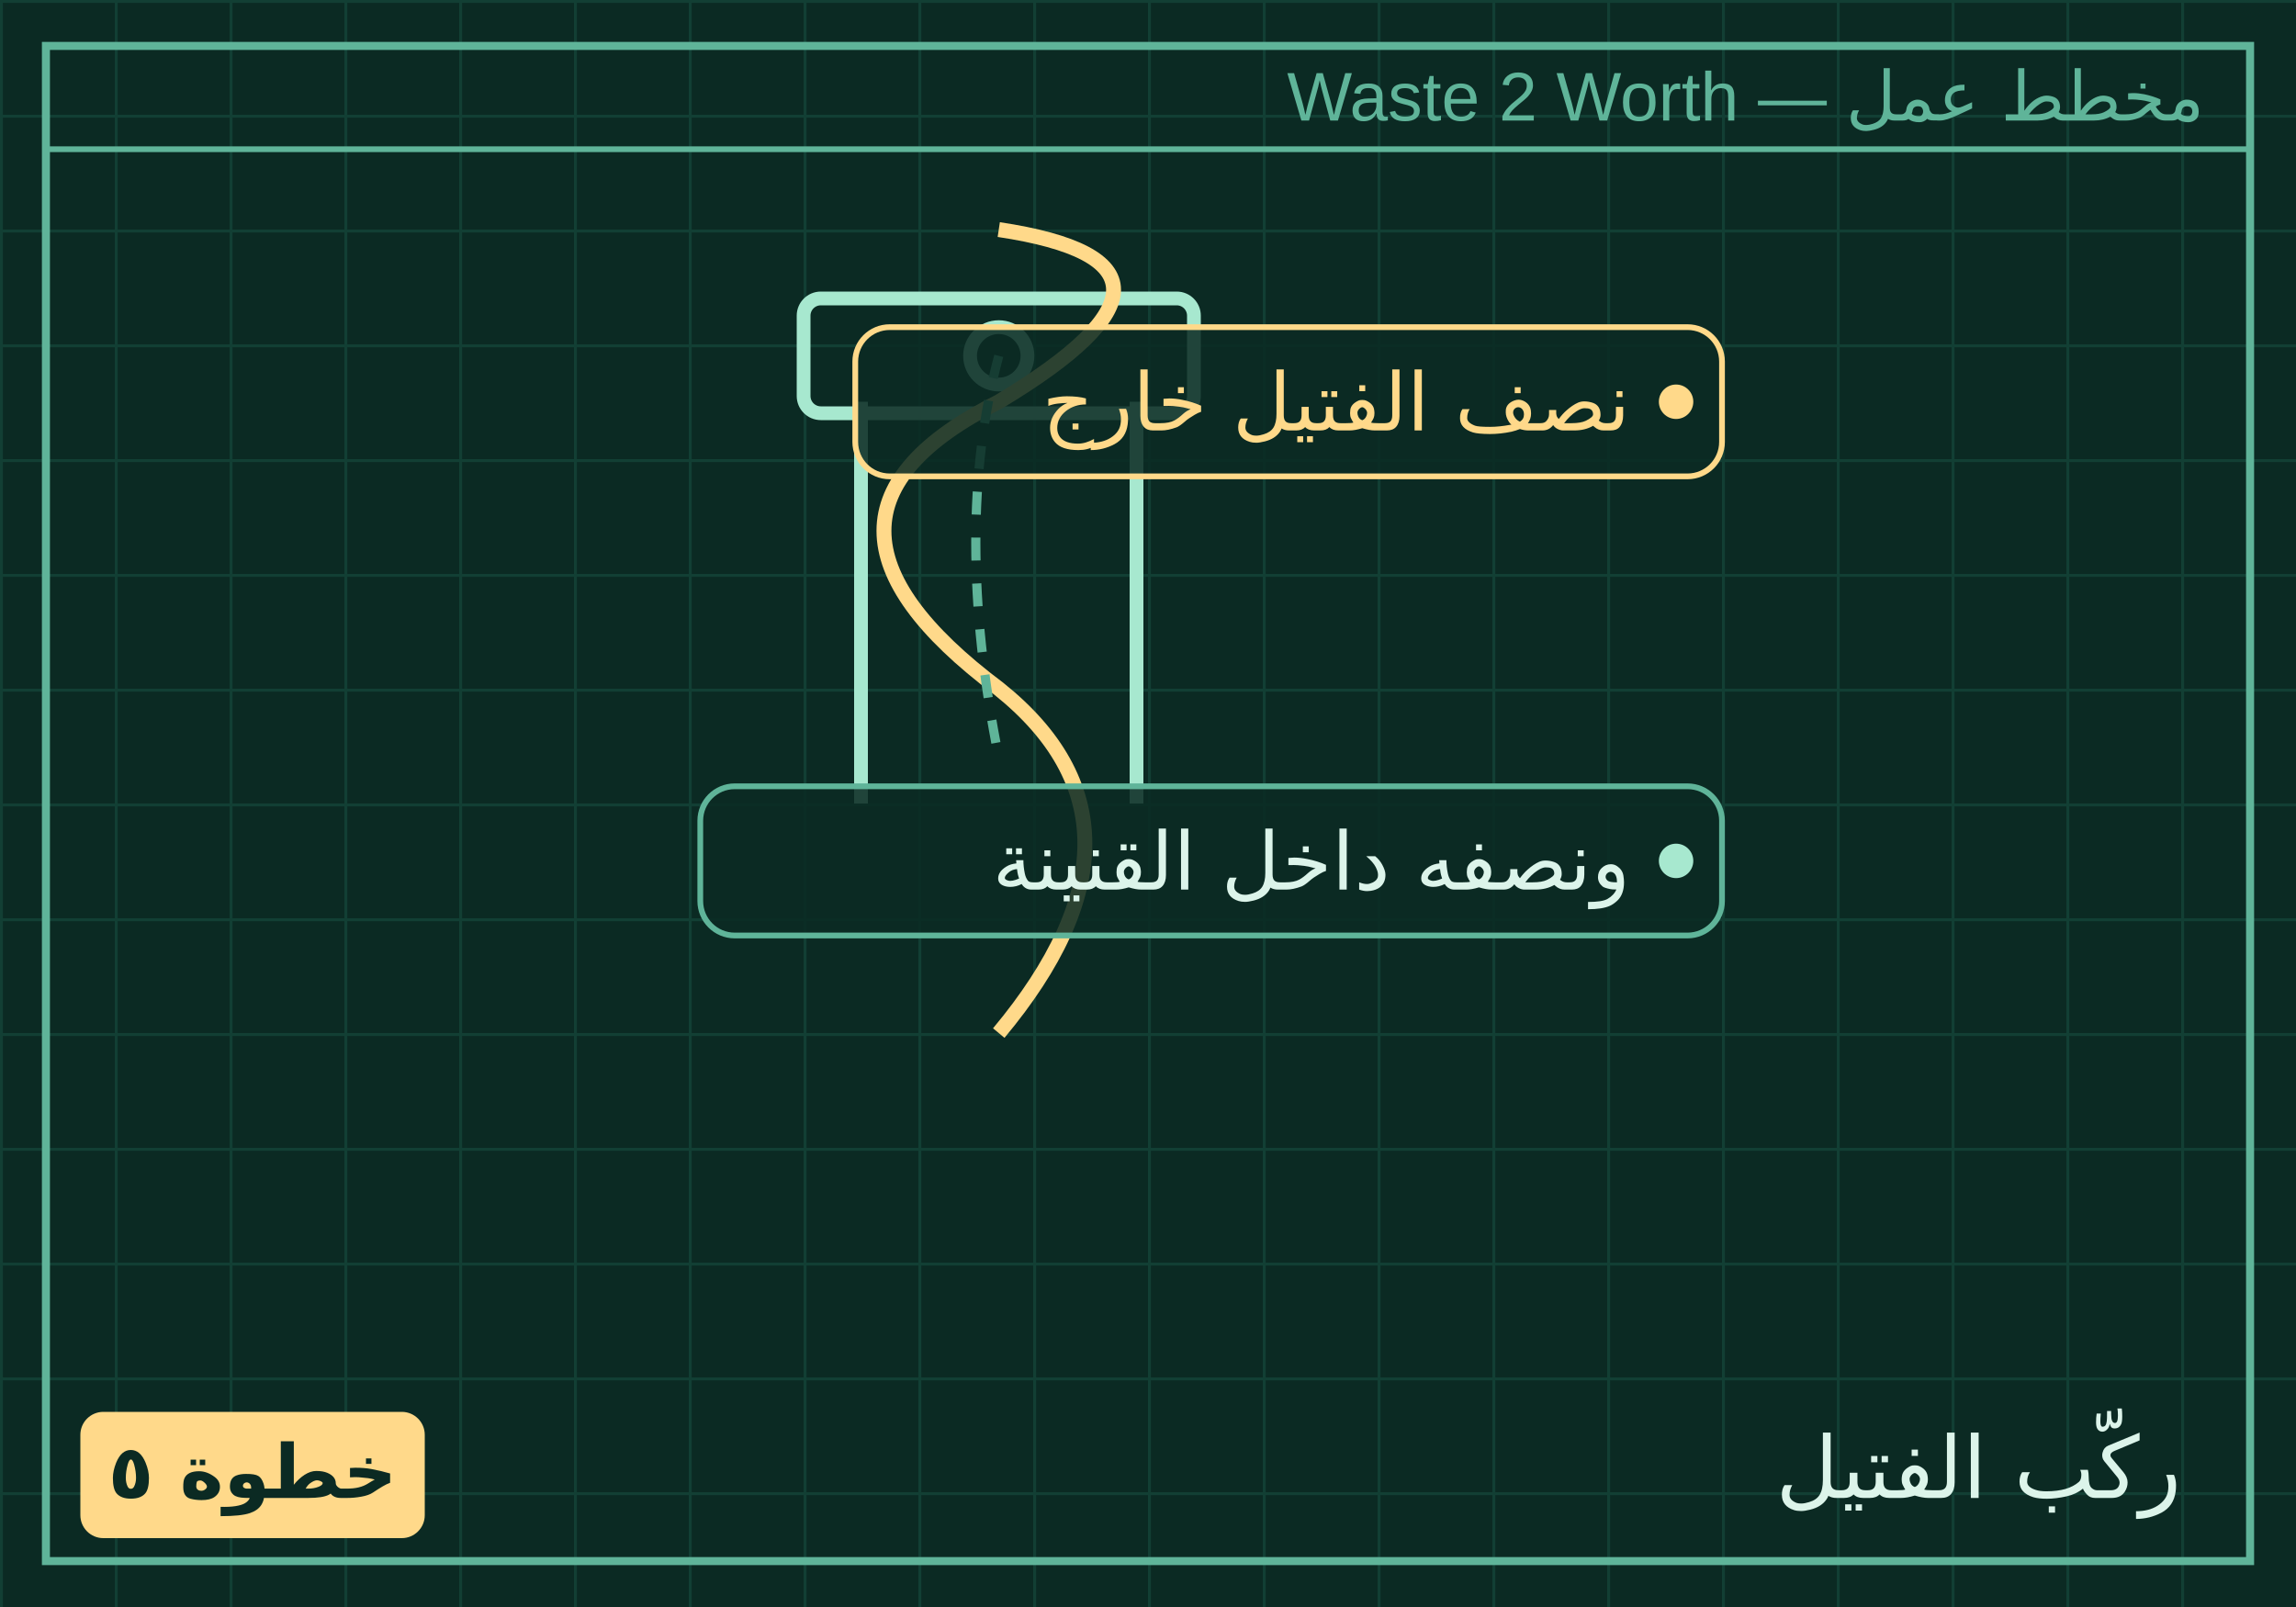
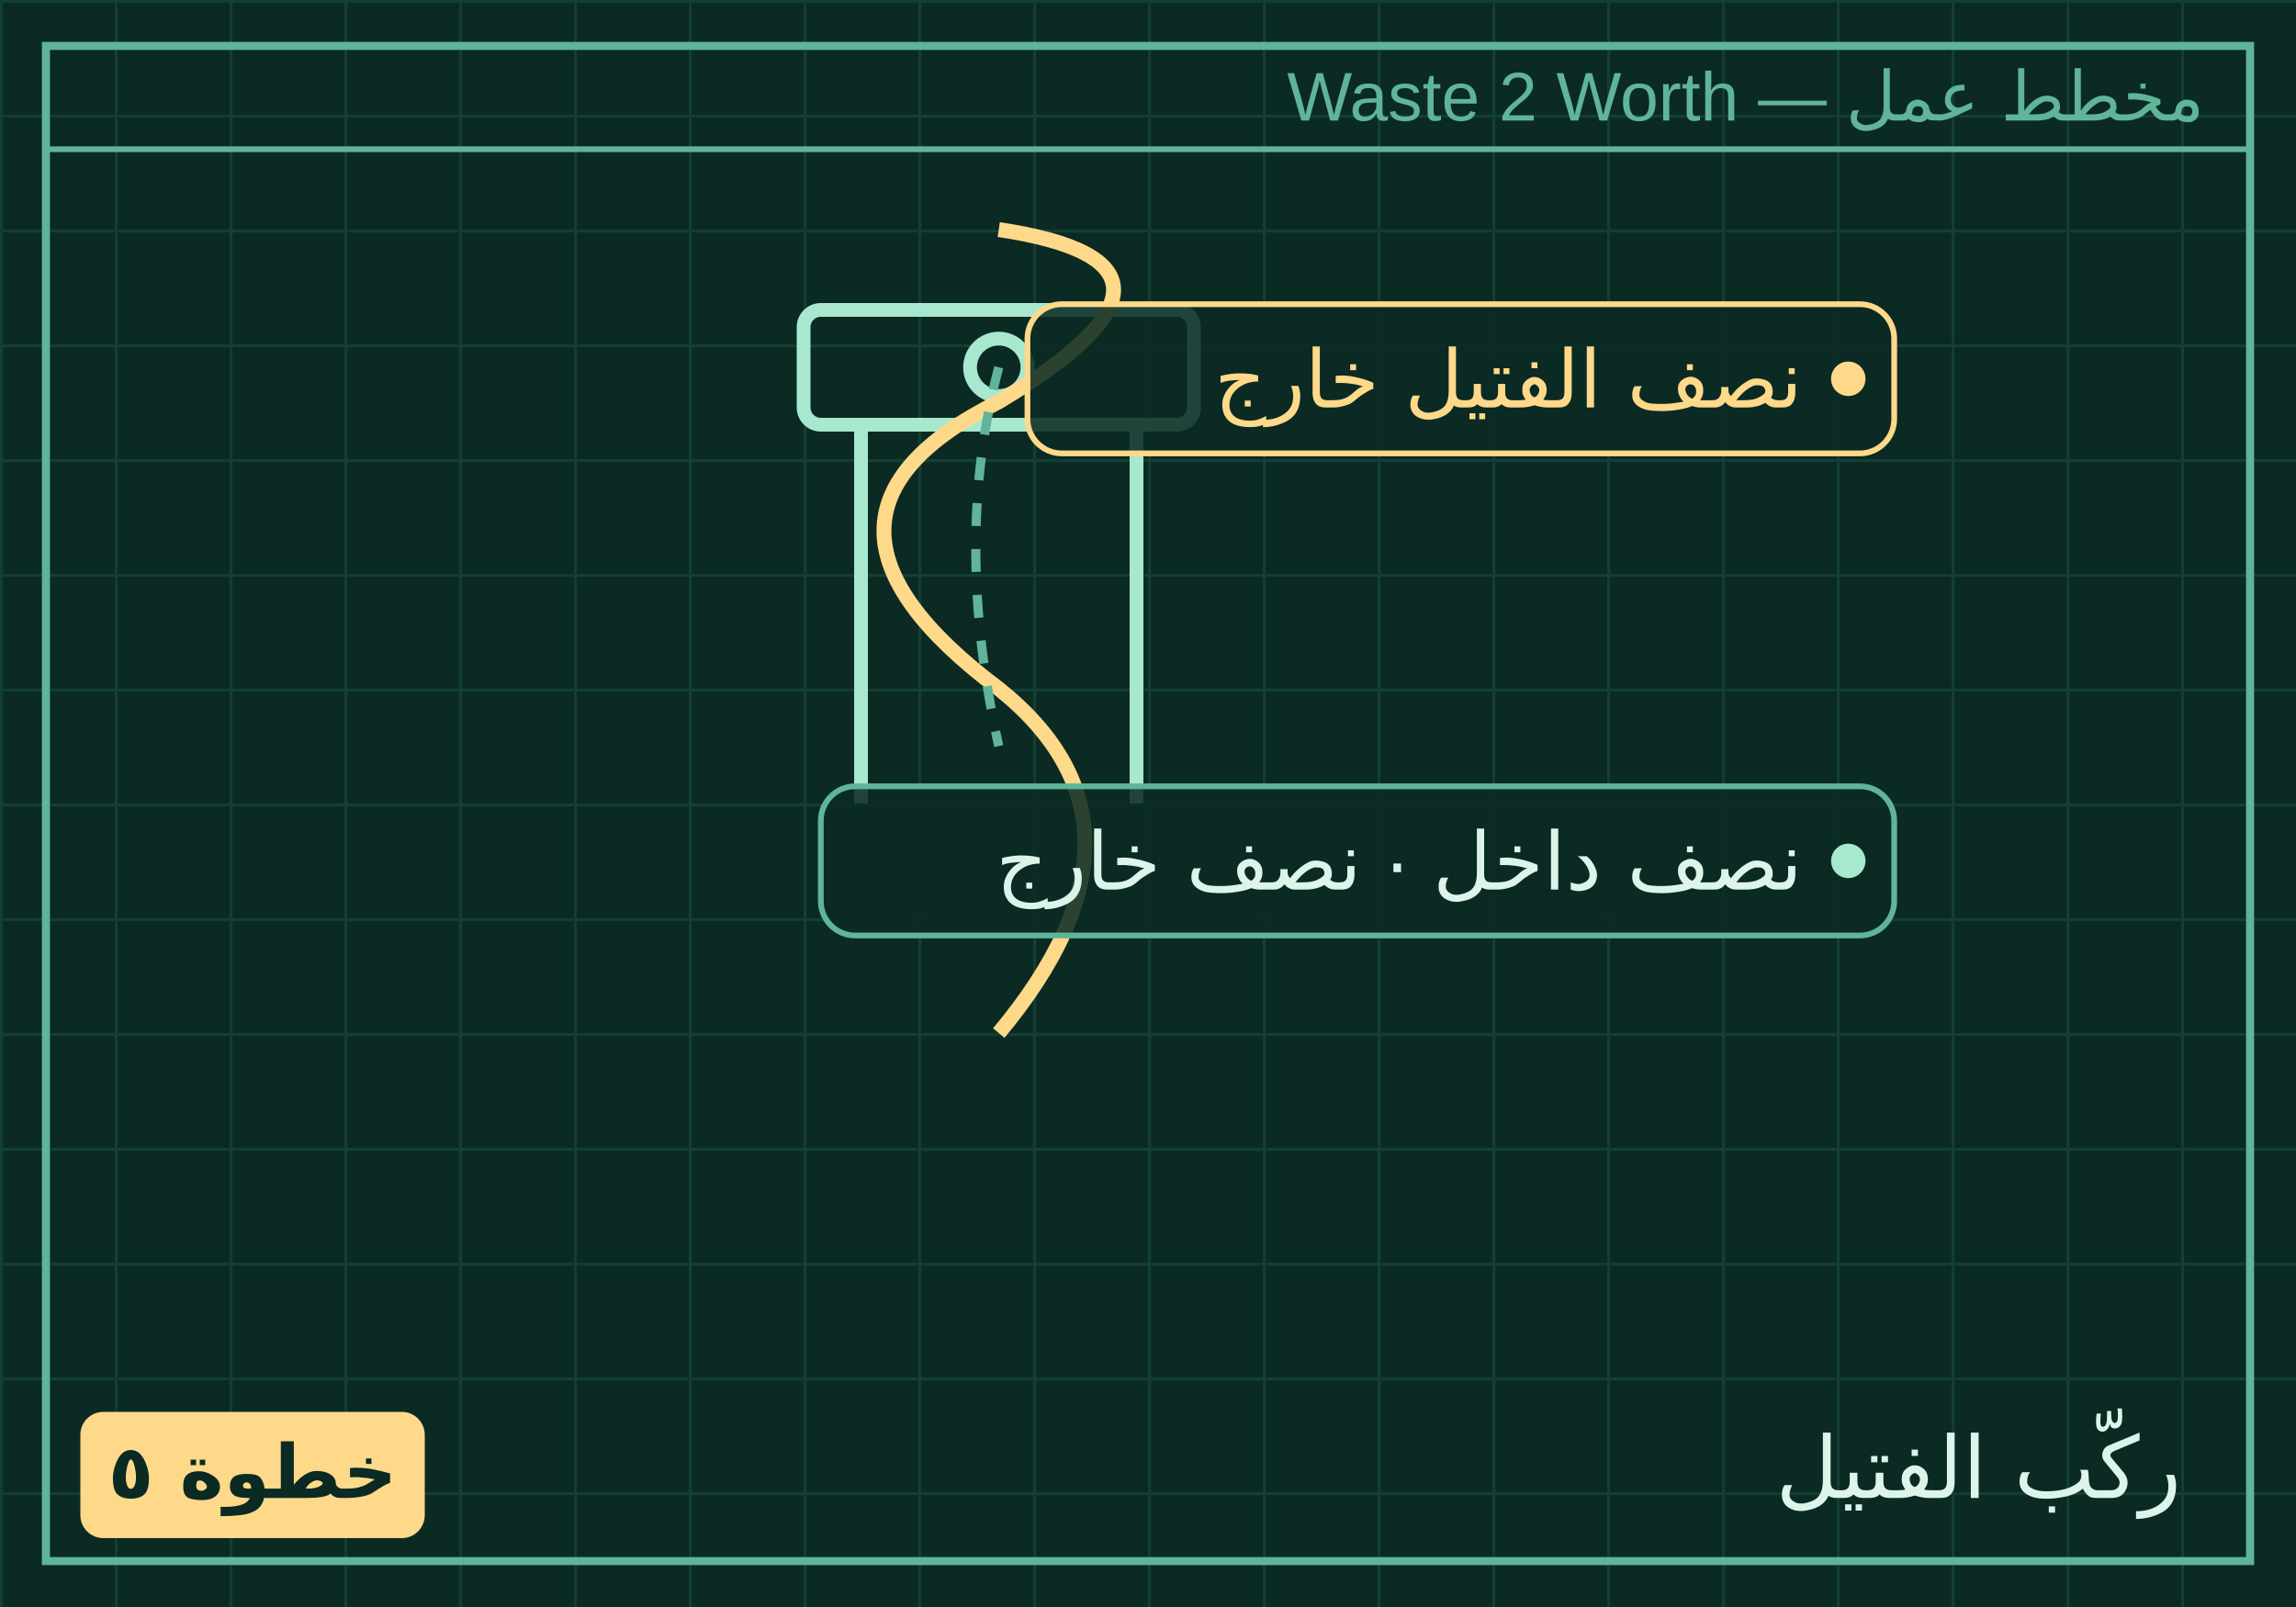
<svg xmlns="http://www.w3.org/2000/svg" width="400" height="280" viewBox="0 0 400 280">
  <defs>
    <marker id="ah" viewBox="0 0 10 10" refX="8" refY="5" markerWidth="7" markerHeight="7" orient="auto-start-reverse">
      <path d="M0 0L10 5L0 10z" fill="#a7e8cf" />
    </marker>
    <marker id="ahh" viewBox="0 0 10 10" refX="8" refY="5" markerWidth="7" markerHeight="7" orient="auto-start-reverse">
      <path d="M0 0L10 5L0 10z" fill="#ffd98a" />
    </marker>
    <pattern id="grid" width="20" height="20" patternUnits="userSpaceOnUse">
      <path d="M20 0H0V20" fill="none" stroke="#123f34" stroke-width="1" />
    </pattern>
    <pattern id="soil" width="9" height="9" patternUnits="userSpaceOnUse">
      <circle cx="2" cy="2" r="1.1" fill="#5fb499" />
      <circle cx="6.5" cy="6" r="1.1" fill="#5fb499" />
    </pattern>
    <pattern id="water" width="10" height="10" patternUnits="userSpaceOnUse" patternTransform="rotate(35)">
      <line x1="0" y1="0" x2="0" y2="10" stroke="#5fb499" stroke-width="1" />
    </pattern>
  </defs>
  <rect width="400" height="280" fill="#0b2a23" />
  <rect width="400" height="280" fill="url(#grid)" />
  <rect x="8" y="8" width="384" height="264" fill="none" stroke="#5fb499" stroke-width="1.4" />
  <rect x="8" y="8" width="384" height="18" fill="none" stroke="#5fb499" stroke-width="1" />
  <text x="384" y="21" font-family="'Segoe UI',Tahoma,Arial,sans-serif" font-size="12" fill="#5fb499" text-anchor="start" direction="rtl">مخطط عمل — Waste 2 Worth</text>
  <g fill="none" stroke="#a7e8cf" stroke-width="2.4">
-     <path d="M150 70v70M198 70v70" />
-     <rect x="140" y="52" width="68" height="20" rx="3" />
-     <circle cx="174" cy="62" r="5" fill="#0b2a23" />
+     <path d="M150 74v66M198 74v66" />
+     <rect x="140" y="54" width="68" height="20" rx="3" />
+     <circle cx="174" cy="64" r="5" fill="#0b2a23" />
  </g>
  <path d="M174 40q40 6 0 30q-40 20 0 50q30 24 0 60" fill="none" stroke="#ffd98a" stroke-width="2.6" />
-   <path d="M174 62q-8 30 0 70" fill="none" stroke="#5fb499" stroke-width="1.6" stroke-dasharray="4 4" />
+   <path d="M174 64q-8 30 0 66" fill="none" stroke="#5fb499" stroke-width="1.6" stroke-dasharray="4 4" />
  <g>
-     <rect x="149" y="57" width="151" height="26" rx="6" fill="#0b2a23" fill-opacity="0.86" stroke="#ffd98a" stroke-width="1" />
-     <circle cx="292" cy="70" r="3" fill="#ffd98a" />
-     <text x="284" y="75" font-family="'Segoe UI',Tahoma,Arial,sans-serif" font-size="14" fill="#ffd98a" text-anchor="start" direction="rtl">نصف الفتيل خارج</text>
+     <rect x="179" y="53" width="151" height="26" rx="6" fill="#0b2a23" fill-opacity="0.86" stroke="#ffd98a" stroke-width="1" />
+     <circle cx="322" cy="66" r="3" fill="#ffd98a" />
+     <text x="314" y="71" font-family="'Segoe UI',Tahoma,Arial,sans-serif" font-size="14" fill="#ffd98a" text-anchor="start" direction="rtl">نصف الفتيل خارج</text>
  </g>
  <g>
-     <rect x="122" y="137" width="178" height="26" rx="6" fill="#0b2a23" fill-opacity="0.86" stroke="#5fb499" stroke-width="1" />
-     <circle cx="292" cy="150" r="3" fill="#a7e8cf" />
-     <text x="284" y="155" font-family="'Segoe UI',Tahoma,Arial,sans-serif" font-size="14" fill="#dcf4ea" text-anchor="start" direction="rtl">ونصفه داخل القنينة</text>
+     <rect x="143" y="137" width="187" height="26" rx="6" fill="#0b2a23" fill-opacity="0.86" stroke="#5fb499" stroke-width="1" />
+     <circle cx="322" cy="150" r="3" fill="#a7e8cf" />
+     <text x="314" y="155" font-family="'Segoe UI',Tahoma,Arial,sans-serif" font-size="14" fill="#dcf4ea" text-anchor="start" direction="rtl">نصف داخل · نصف خارج</text>
  </g>
  <g>
    <rect x="14" y="246" width="60" height="22" rx="4" fill="#ffd98a" />
    <text x="44" y="261" font-family="'Segoe UI',Tahoma,Arial,sans-serif" font-size="13" font-weight="700" fill="#0b2a23" text-anchor="middle">خطوة ٥</text>
    <text x="380" y="261" font-family="'Segoe UI',Tahoma,Arial,sans-serif" font-size="15" fill="#dcf4ea" text-anchor="start" direction="rtl">ركّب الفتيل</text>
  </g>
</svg>
